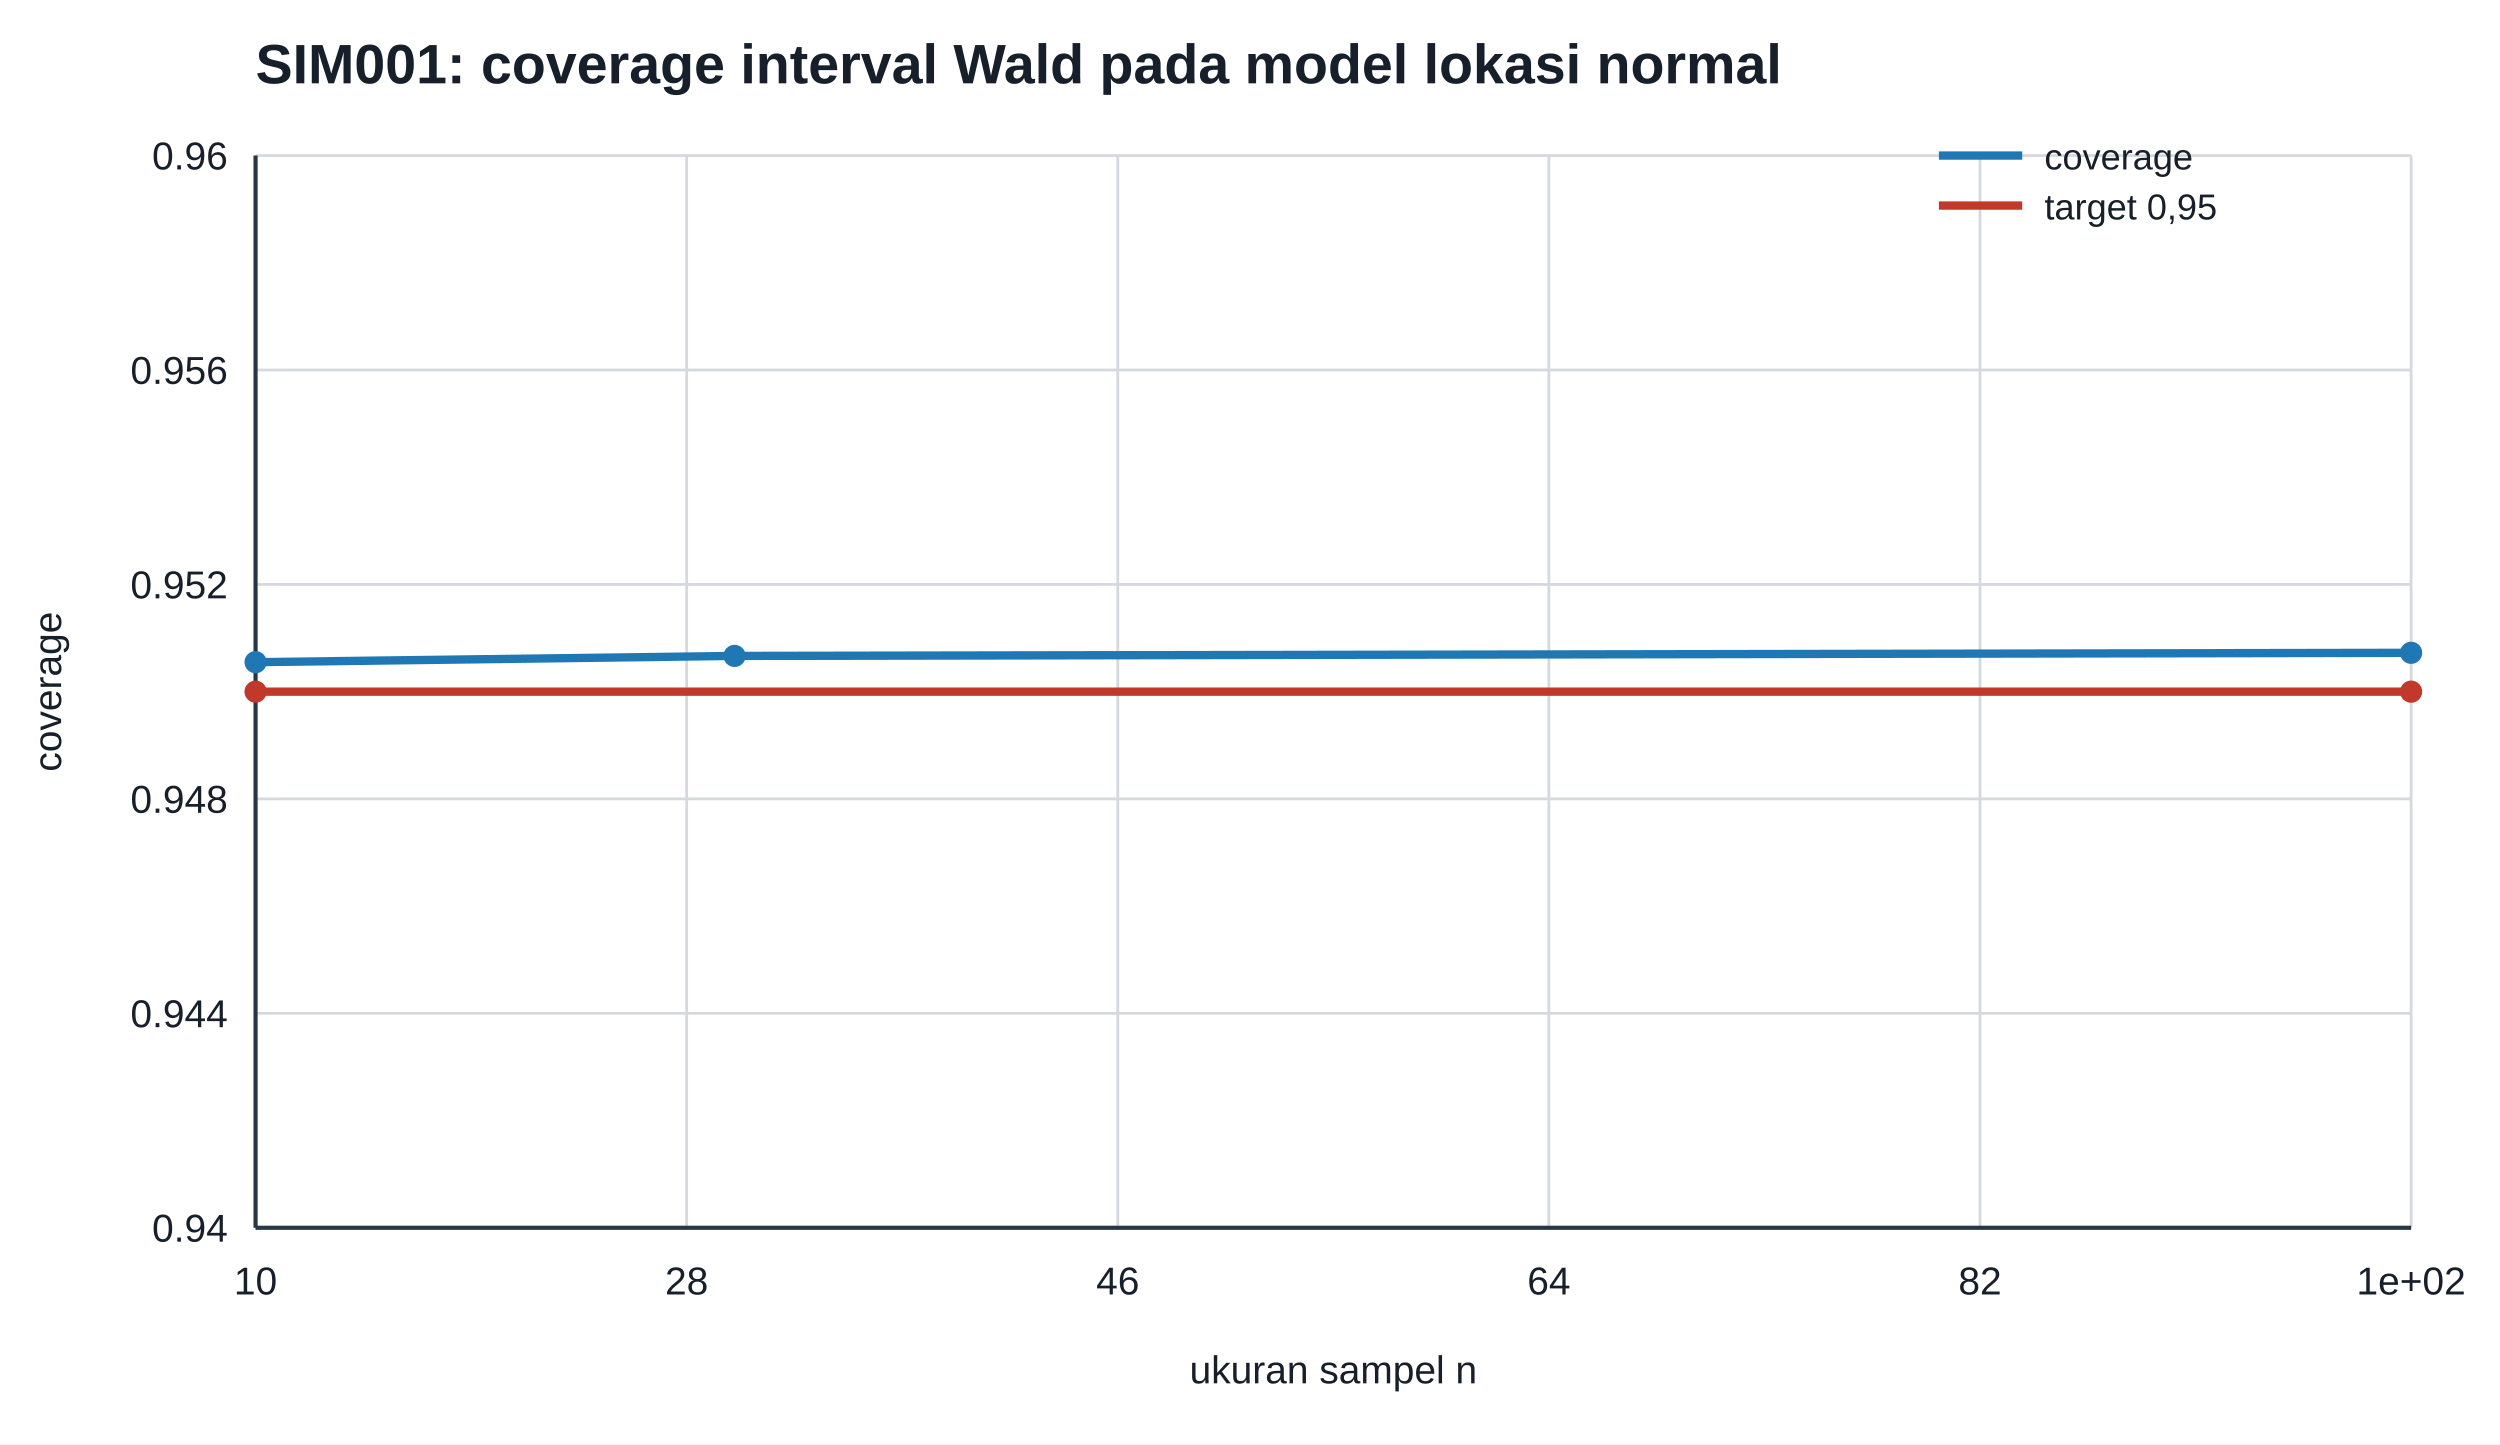
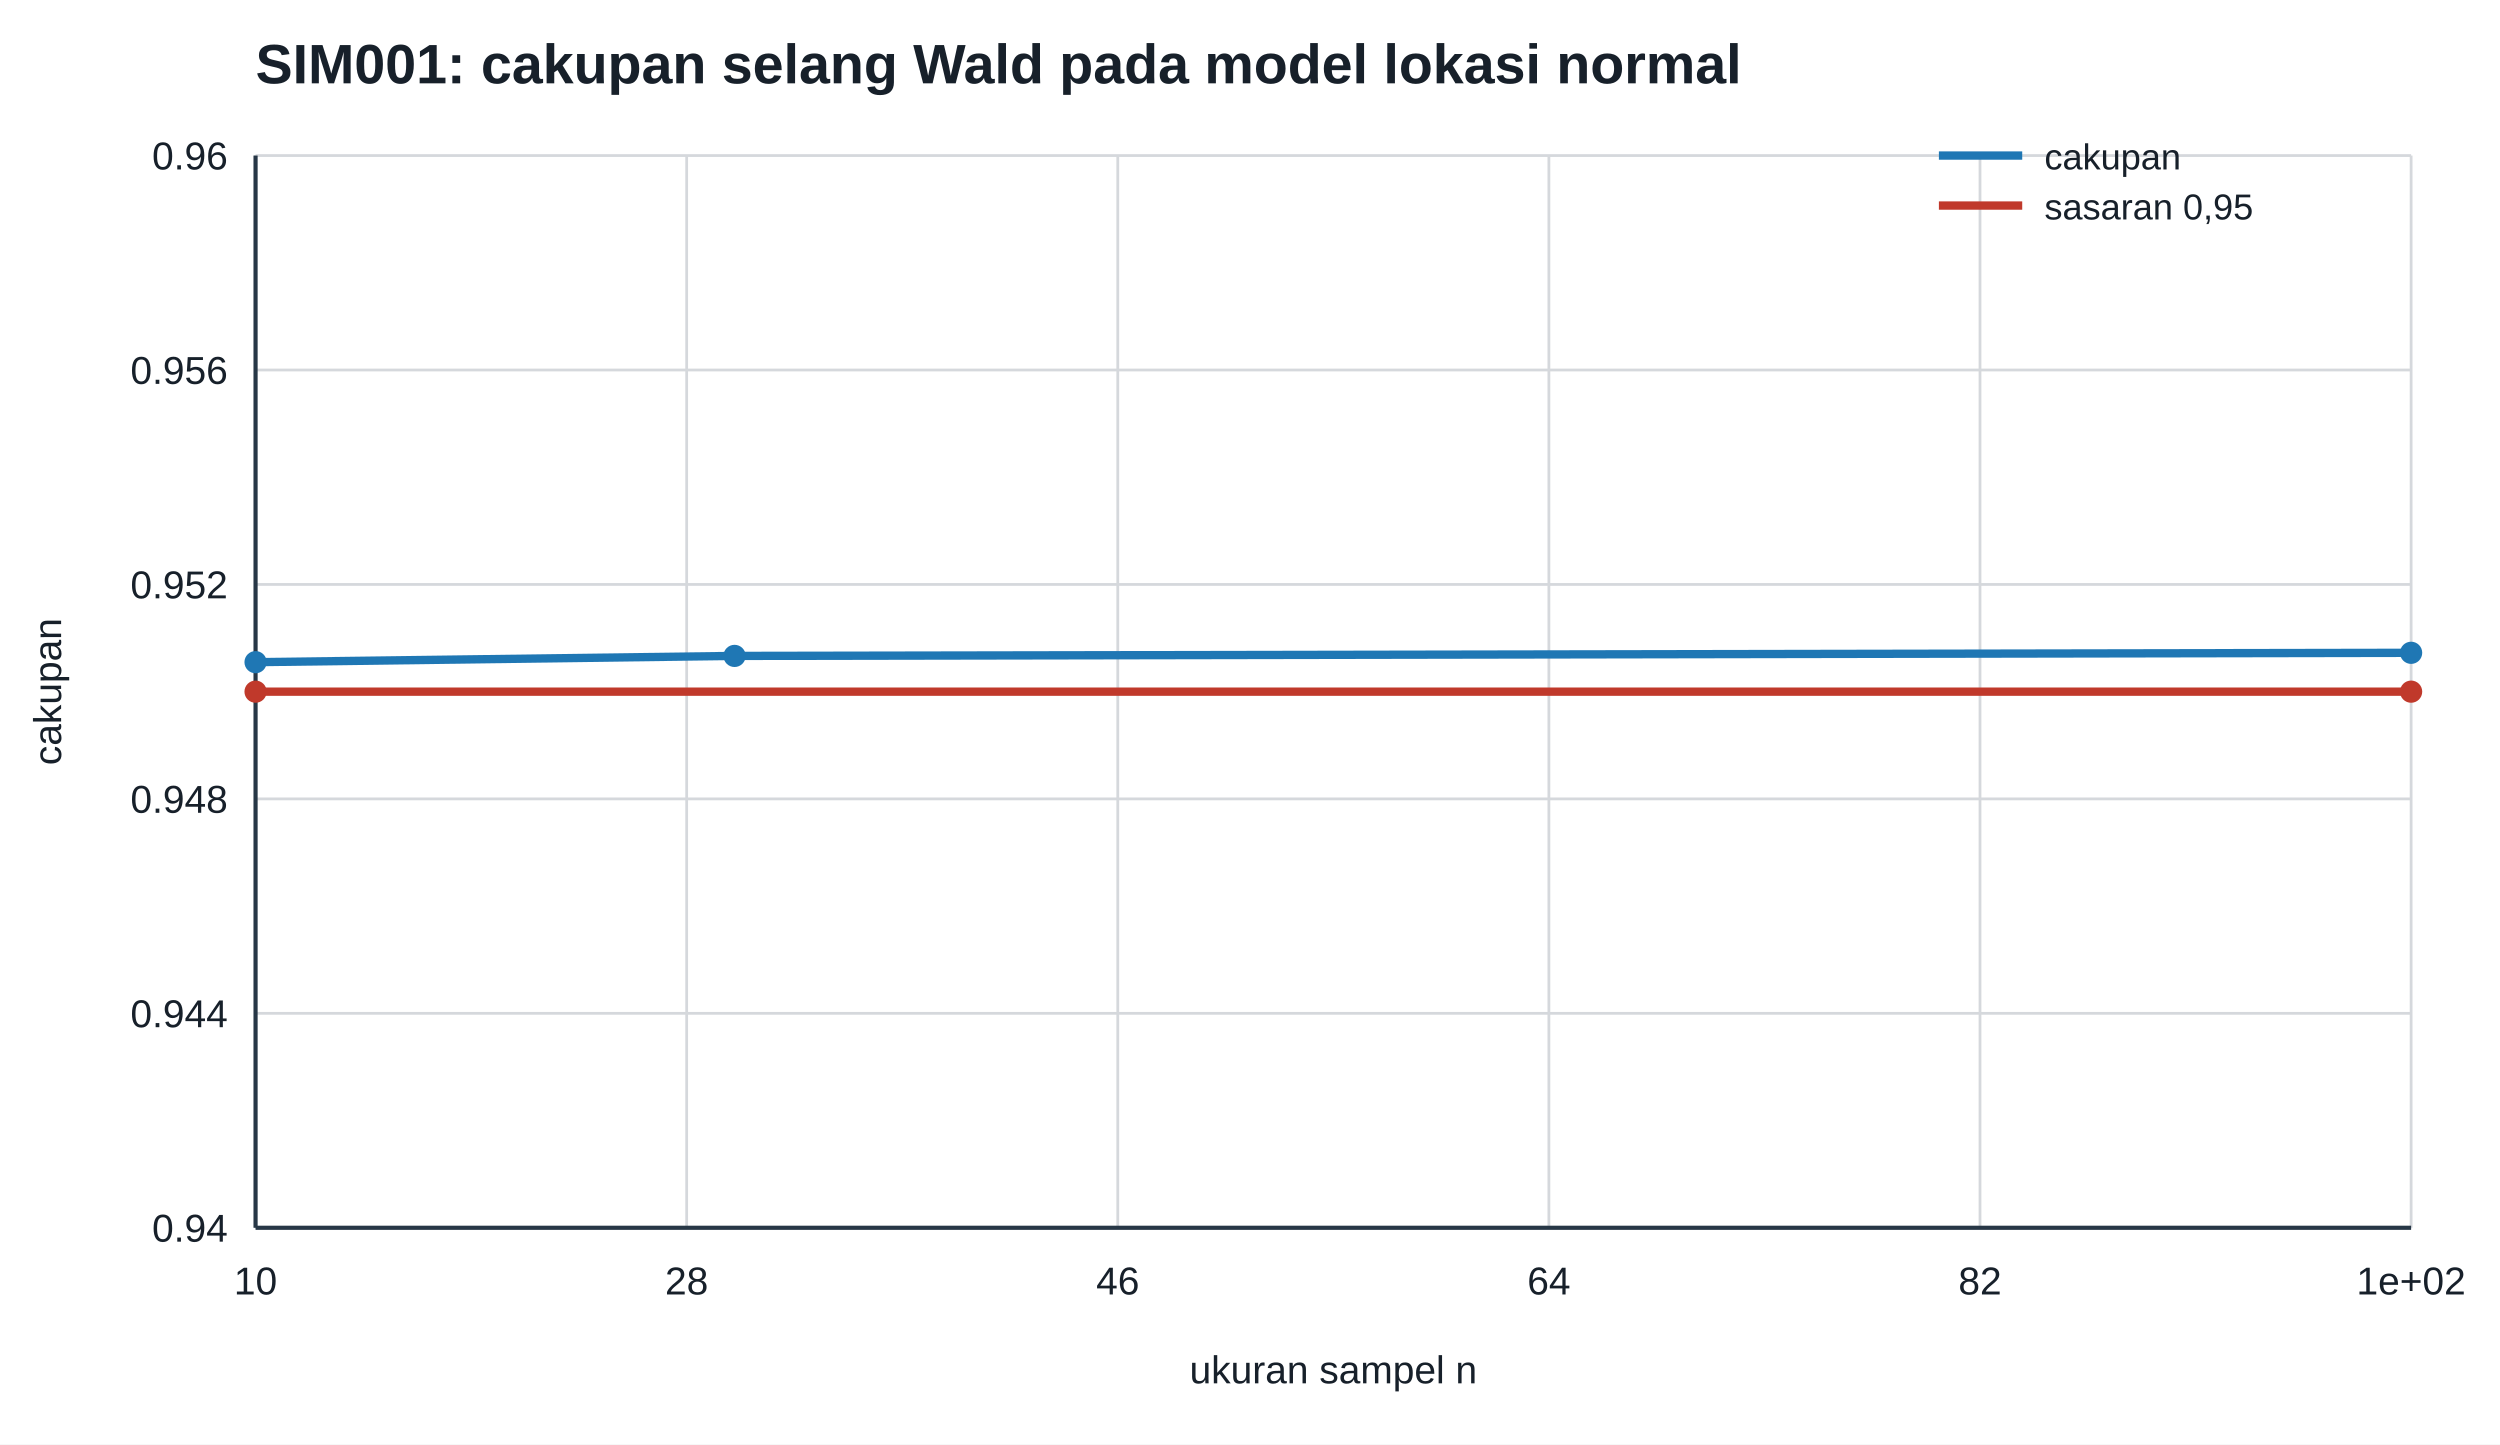
<svg xmlns="http://www.w3.org/2000/svg" width="900" height="520" viewBox="0 0 900 520" role="img" aria-labelledby="title desc">
  <rect width="100%" height="100%" fill="#ffffff" />
  <style>text{font-family:Arial,sans-serif;fill:#17202a}.axis{stroke:#273746;stroke-width:1.5}.grid{stroke:#d5d8dc;stroke-width:1}.label{font-size:14px}.heading{font-size:20px;font-weight:700}.legend{font-size:13px}</style>
-   <text class="heading" x="92" y="30">SIM001: coverage interval Wald pada model lokasi normal</text>
+   <text class="heading" x="92" y="30">SIM001: cakupan selang Wald pada model lokasi normal</text>
  <line class="grid" x1="92.00" y1="56" x2="92.00" y2="442" />
  <text class="label" text-anchor="middle" x="92.00" y="466">10</text>
  <line class="grid" x1="92" y1="442.00" x2="868" y2="442.00" />
  <text class="label" text-anchor="end" x="82" y="447.00">0.94</text>
  <line class="grid" x1="247.20" y1="56" x2="247.20" y2="442" />
  <text class="label" text-anchor="middle" x="247.20" y="466">28</text>
  <line class="grid" x1="92" y1="364.80" x2="868" y2="364.80" />
  <text class="label" text-anchor="end" x="82" y="369.80">0.944</text>
  <line class="grid" x1="402.40" y1="56" x2="402.40" y2="442" />
  <text class="label" text-anchor="middle" x="402.40" y="466">46</text>
  <line class="grid" x1="92" y1="287.60" x2="868" y2="287.60" />
  <text class="label" text-anchor="end" x="82" y="292.60">0.948</text>
  <line class="grid" x1="557.60" y1="56" x2="557.60" y2="442" />
  <text class="label" text-anchor="middle" x="557.60" y="466">64</text>
  <line class="grid" x1="92" y1="210.40" x2="868" y2="210.40" />
  <text class="label" text-anchor="end" x="82" y="215.40">0.952</text>
  <line class="grid" x1="712.80" y1="56" x2="712.80" y2="442" />
  <text class="label" text-anchor="middle" x="712.80" y="466">82</text>
  <line class="grid" x1="92" y1="133.20" x2="868" y2="133.20" />
  <text class="label" text-anchor="end" x="82" y="138.20">0.956</text>
  <line class="grid" x1="868.00" y1="56" x2="868.00" y2="442" />
  <text class="label" text-anchor="middle" x="868.00" y="466">1e+02</text>
  <line class="grid" x1="92" y1="56.00" x2="868" y2="56.00" />
  <text class="label" text-anchor="end" x="82" y="61.00">0.96</text>
  <line class="axis" x1="92" y1="442" x2="868" y2="442" />
  <line class="axis" x1="92" y1="56" x2="92" y2="442" />
  <text class="label" text-anchor="middle" x="480.00" y="498">ukuran sampel n</text>
-   <text class="label" text-anchor="middle" transform="translate(22 249.00) rotate(-90)">coverage</text>
+   <text class="label" text-anchor="middle" transform="translate(22 249.00) rotate(-90)">cakupan</text>
  <polyline fill="none" stroke="#1f77b4" stroke-width="3" points="92.00,238.38 264.44,236.13 868.00,235.01" />
  <circle cx="92.00" cy="238.38" r="4" fill="#1f77b4" />
  <circle cx="264.44" cy="236.13" r="4" fill="#1f77b4" />
  <circle cx="868.00" cy="235.01" r="4" fill="#1f77b4" />
  <line x1="698" y1="56" x2="728" y2="56" stroke="#1f77b4" stroke-width="3" />
-   <text class="legend" x="736" y="61">coverage</text>
+   <text class="legend" x="736" y="61">cakupan</text>
  <polyline fill="none" stroke="#c0392b" stroke-width="3" points="92.00,249.00 868.00,249.00" />
  <circle cx="92.00" cy="249.00" r="4" fill="#c0392b" />
  <circle cx="868.00" cy="249.00" r="4" fill="#c0392b" />
  <line x1="698" y1="74" x2="728" y2="74" stroke="#c0392b" stroke-width="3" />
-   <text class="legend" x="736" y="79">target 0,95</text>
+   <text class="legend" x="736" y="79">sasaran 0,95</text>
</svg>
